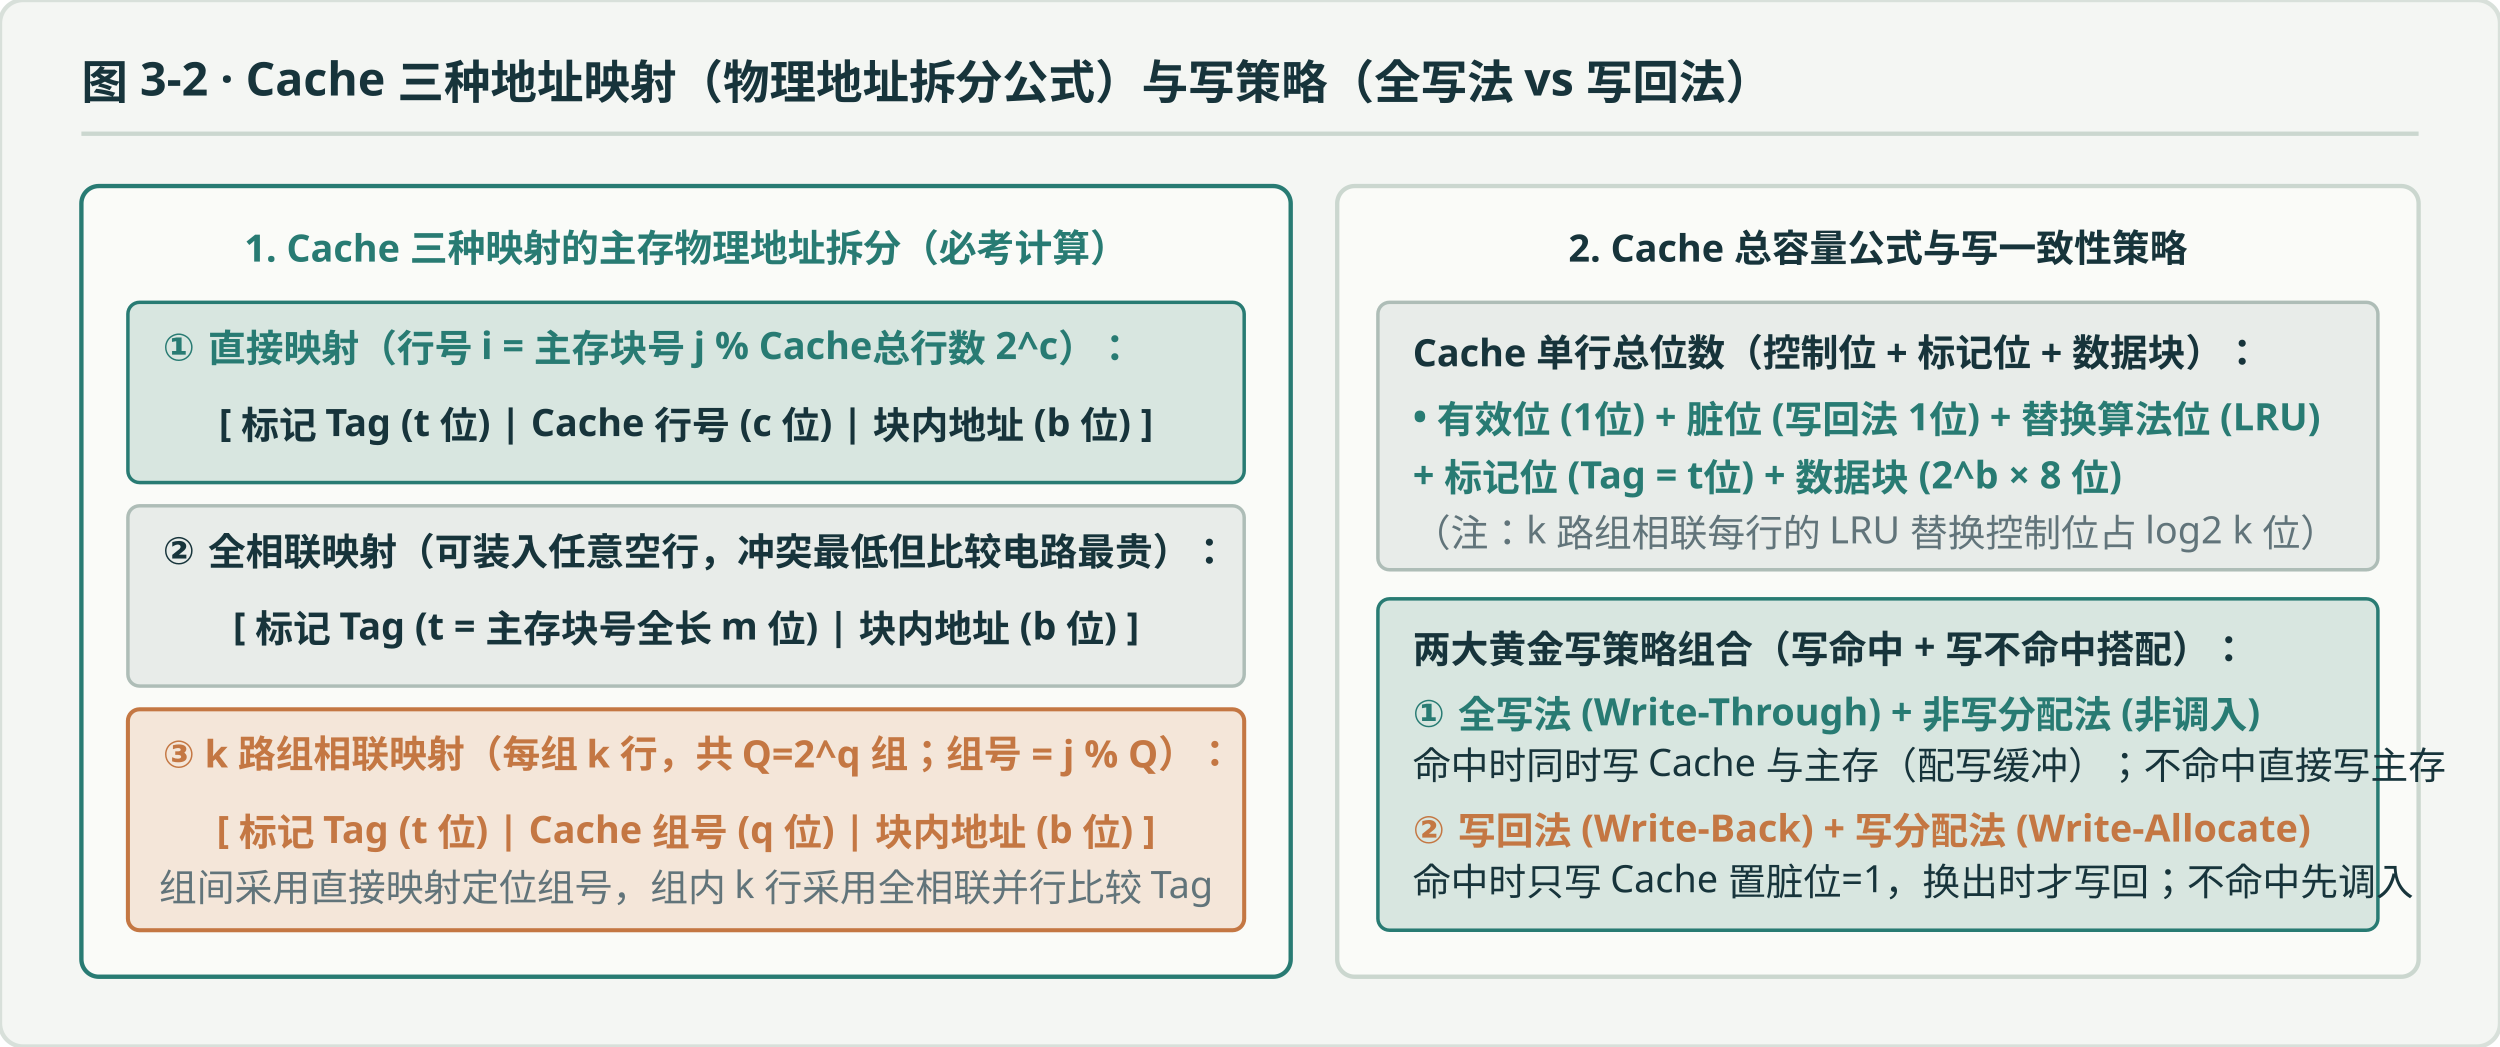
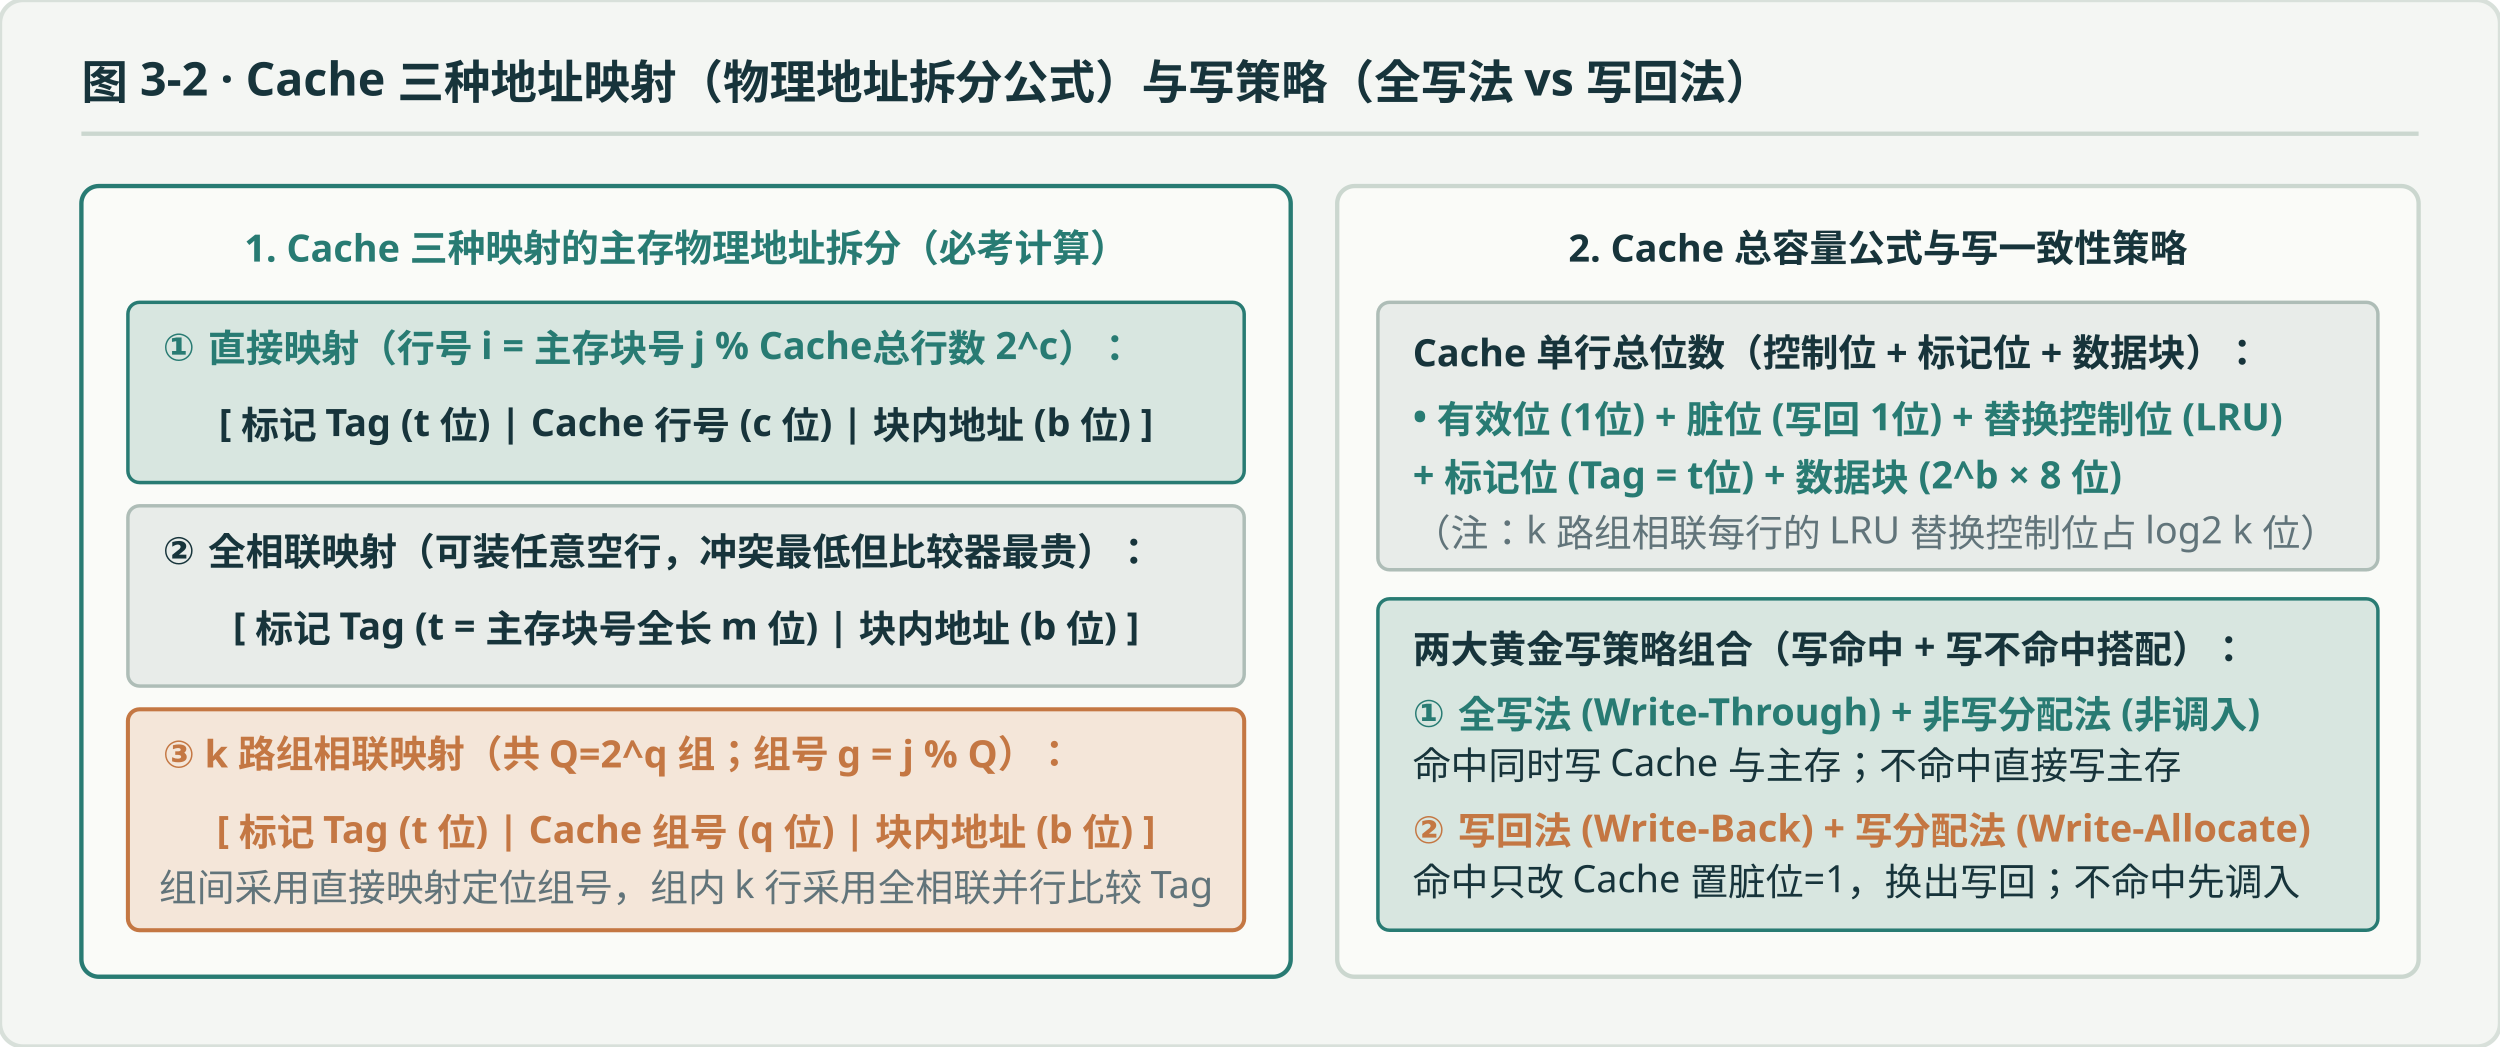
<svg xmlns="http://www.w3.org/2000/svg" width="860" height="360" viewBox="0 0 860 360" role="img" aria-label="Cache三种地址映射方式物理地址拆分与写回法全写法对比">
  <rect width="860" height="360" rx="8" fill="#F4F6F3" stroke="#D8E0DA" stroke-width="1.5" />
  <text x="28" y="34" fill="#17343B" font-family="'Microsoft YaHei','Noto Sans SC',sans-serif" font-size="16" font-weight="700">图 3-2 · Cache 三种地址映射（物理地址拆分公式）与写策略（全写法 vs 写回法）</text>
  <line x1="28" y1="46" x2="832" y2="46" stroke="#CBD7CF" stroke-width="1.5" />
  <g font-family="'Microsoft YaHei','Noto Sans SC',sans-serif" font-size="13">
    <rect x="28" y="64" width="416" height="272" rx="6" fill="#FAFBF8" stroke="#287B73" stroke-width="1.5" />
    <text x="236" y="90" fill="#287B73" font-weight="700" text-anchor="middle">1. Cache 三种映射的主存物理地址拆分（必考计算）</text>
    <rect x="44" y="104" width="384" height="62" rx="4" fill="#D8E6E0" stroke="#287B73" stroke-width="1.2" />
    <text x="56" y="124" fill="#287B73" font-weight="700">① 直接映射（行号 i = 主存块号 j % Cache总行数 2^c）：</text>
    <text x="236" y="150" fill="#17343B" font-weight="700" text-anchor="middle">[ 标记 Tag (t 位)  |  Cache 行号 (c 位)  |  块内地址 (b 位) ]</text>
    <rect x="44" y="174" width="384" height="62" rx="4" fill="#E8ECE9" stroke="#AEBDB7" stroke-width="1.2" />
-     <text x="56" y="194" fill="#17343B" font-weight="700">② 全相联映射（可装入任意空行，冲突最低但比较电路最贵）：</text>
+     <text x="56" y="194" fill="#17343B" font-weight="700">② 全相联映射（可装任意空行，冲突最低但比较器最贵）：</text>
    <text x="236" y="220" fill="#17343B" font-weight="700" text-anchor="middle">[        标记 Tag (t = 主存块号全长 m 位)        |  块内地址 (b 位) ]</text>
    <rect x="44" y="244" width="384" height="76" rx="4" fill="#F4E6D9" stroke="#C47743" stroke-width="1.4" />
-     <text x="56" y="264" fill="#C47743" font-weight="700">③ k 路组相联映射（每组 k 行，共 Q=2^q 组；组号 = j % Q）：</text>
+     <text x="56" y="264" fill="#C47743" font-weight="700">③ k 路组相联映射（共 Q=2^q 组；组号 g = j % Q）：</text>
    <text x="236" y="290" fill="#C47743" font-weight="700" text-anchor="middle">[ 标记 Tag (t 位)  |  Cache 组号 (q 位)  |  块内地址 (b 位) ]</text>
    <text x="236" y="310" fill="#61747A" text-anchor="middle">组间采用直接映射定位组号，组内 k 行采用全相联并行比较 Tag</text>
    <rect x="460" y="64" width="372" height="272" rx="6" fill="#FAFBF8" stroke="#CBD7CF" stroke-width="1.5" />
    <text x="646" y="90" fill="#17343B" font-weight="700" text-anchor="middle">2. Cache 总容量公式与写一致性策略</text>
    <rect x="474" y="104" width="344" height="92" rx="4" fill="#E8ECE9" stroke="#AEBDB7" stroke-width="1.2" />
    <text x="486" y="126" fill="#17343B" font-weight="700">Cache 单行总位数（控制位 + 标记位 + 数据块）：</text>
-     <text x="486" y="148" fill="#287B73" font-weight="700">• 有效位 (1位) + 脏位 (写回法 1位) + 替换算法位 (LRU)</text>
+     <text x="486" y="148" fill="#287B73" font-weight="700">• 有效位 (1位) + 脏位 (写回 1位) + 替换控制位 (LRU)</text>
    <text x="486" y="168" fill="#287B73" font-weight="700">  + 标记位 (Tag = t位) + 数据块 (2^b × 8 位)</text>
    <text x="486" y="188" fill="#61747A">（注：k 路组相联每行的 LRU 替换控制位占 log2 k 位）</text>
    <rect x="474" y="206" width="344" height="114" rx="4" fill="#D8E6E0" stroke="#287B73" stroke-width="1.2" />
    <text x="486" y="228" fill="#17343B" font-weight="700">两大黄金写策略组合（写命中 + 写不命中搭配）：</text>
    <text x="486" y="250" fill="#287B73" font-weight="700">① 全写法 (Write-Through) + 非写分配法 (非调入)</text>
-     <text x="486" y="268" fill="#17343B">   命中时同时写 Cache 与主存（配写缓冲）；不命中直接写主存</text>
+     <text x="486" y="268" fill="#17343B">   命中同时写 Cache 与主存；不命中直接写主存</text>
    <text x="486" y="290" fill="#C47743" font-weight="700">② 写回法 (Write-Back) + 写分配法 (Write-Allocate)</text>
-     <text x="486" y="308" fill="#17343B">   命中时只写 Cache 置脏位=1，换出时才写回；不命中先调入</text>
+     <text x="486" y="308" fill="#17343B">   命中只改 Cache 置脏位=1，换出写回；不命中先调入</text>
  </g>
</svg>
